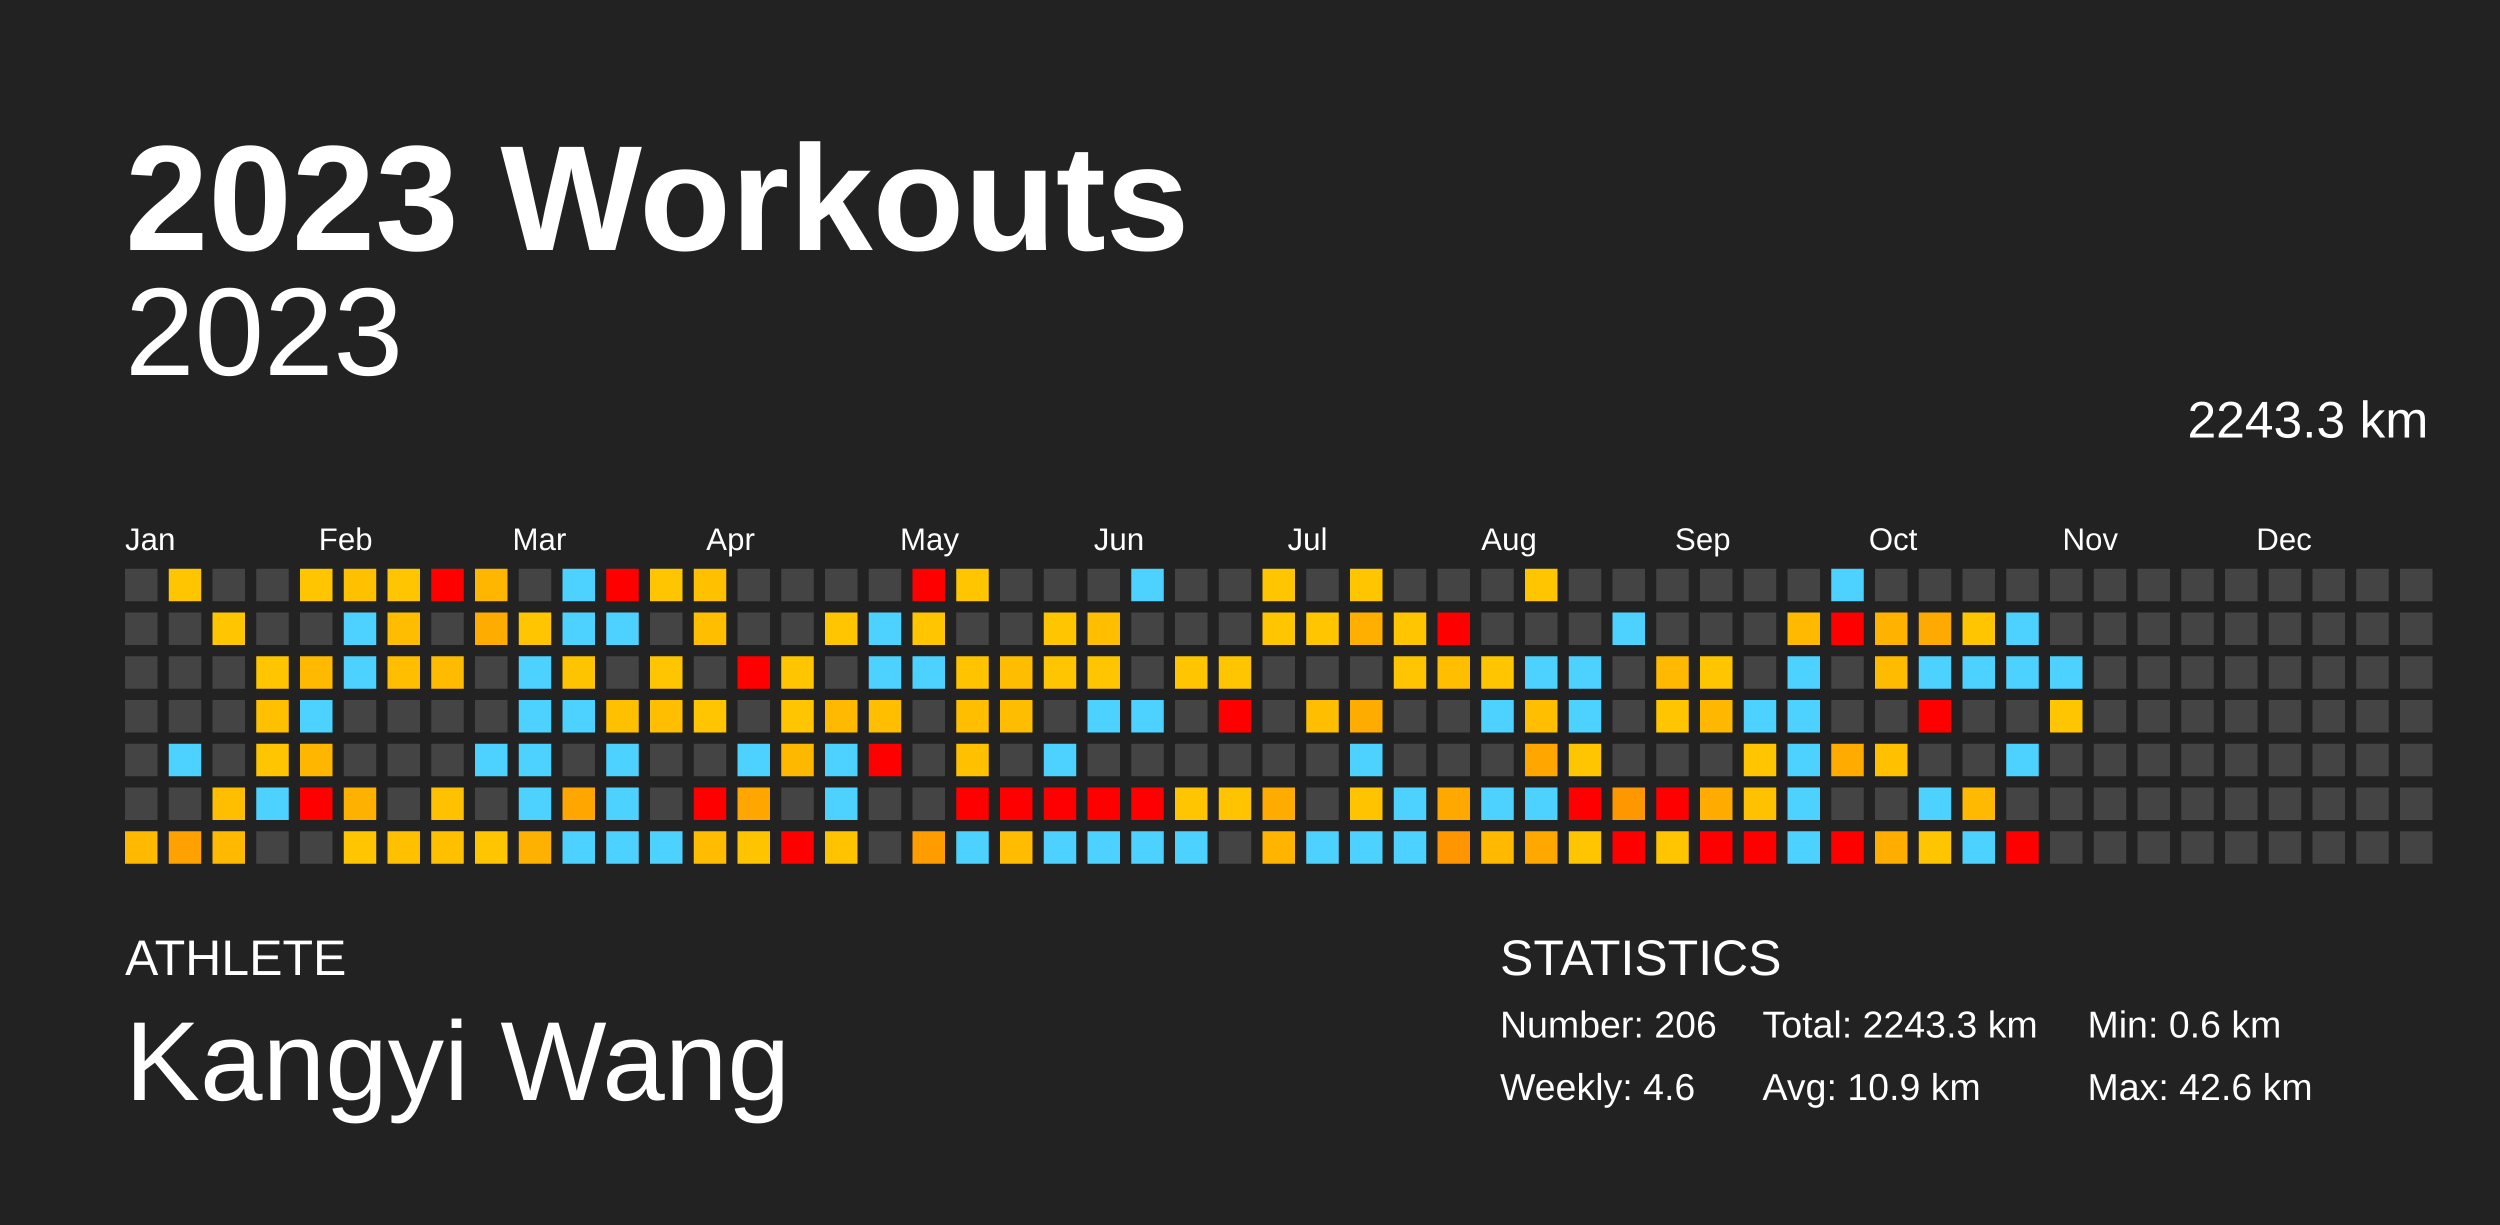
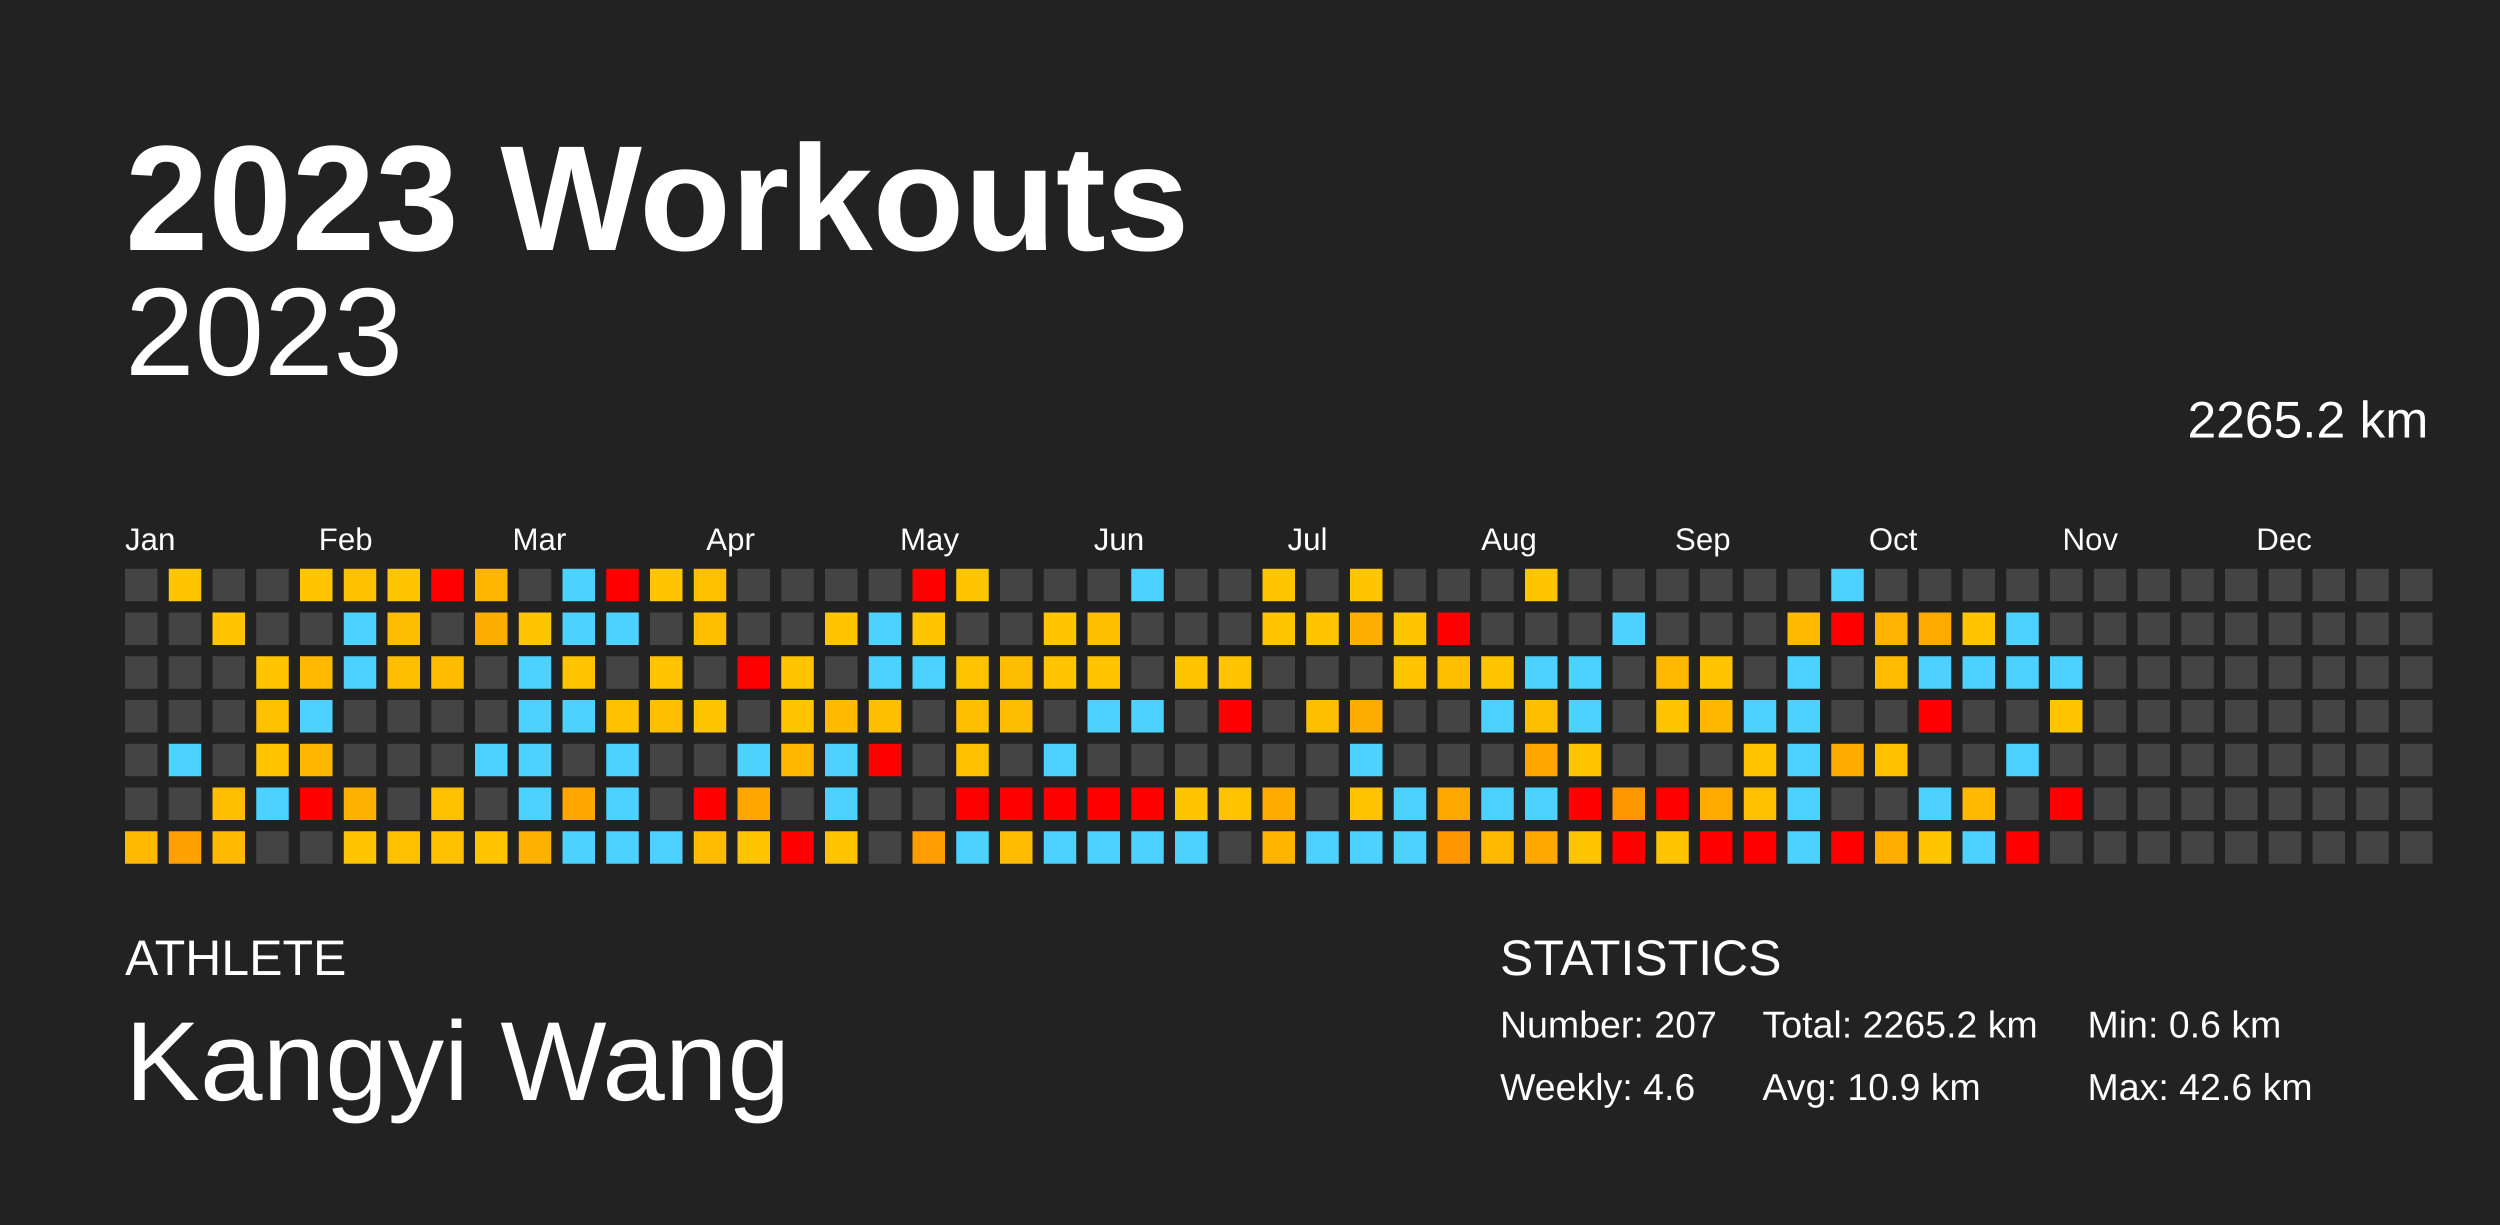
<svg xmlns="http://www.w3.org/2000/svg" baseProfile="full" height="98mm" version="1.1" viewBox="0,0,200,98" width="200mm">
  <defs />
  <rect fill="#222222" height="98" width="200" x="0" y="0" />
  <text fill="#FFFFFF" style="font-size:12px; font-family:Arial; font-weight:bold;" x="10" y="20">2023 Workouts</text>
  <text fill="#FFFFFF" style="font-size:4px; font-family:Arial" x="10" y="78">ATHLETE</text>
  <text fill="#FFFFFF" style="font-size:9px; font-family:Arial" x="10" y="88">Kangyi Wang</text>
  <text fill="#FFFFFF" style="font-size:4px; font-family:Arial" x="120" y="78">STATISTICS</text>
-   <text fill="#FFFFFF" style="font-size:3px; font-family:Arial" x="120" y="83">Number: 206</text>
+   <text fill="#FFFFFF" style="font-size:3px; font-family:Arial" x="120" y="83">Number: 207</text>
  <text fill="#FFFFFF" style="font-size:3px; font-family:Arial" x="120" y="88">Weekly: 4.6</text>
-   <text fill="#FFFFFF" style="font-size:3px; font-family:Arial" x="141" y="83">Total: 2243.3 km</text>
+   <text fill="#FFFFFF" style="font-size:3px; font-family:Arial" x="141" y="83">Total: 2265.2 km</text>
  <text fill="#FFFFFF" style="font-size:3px; font-family:Arial" x="141" y="88">Avg: 10.9 km</text>
  <text fill="#FFFFFF" style="font-size:3px; font-family:Arial" x="167" y="83">Min: 0.6 km</text>
  <text fill="#FFFFFF" style="font-size:3px; font-family:Arial" x="167" y="88">Max: 42.6 km</text>
  <text alignment-baseline="hanging" fill="#FFFFFF" style="font-size:10.0px; font-family:Arial;" x="10" y="30">2023</text>
-   <text alignment-baseline="hanging" fill="#FFFFFF" style="font-size:4.125px; font-family:Arial;" x="175" y="35">2243.3 km</text>
+   <text alignment-baseline="hanging" fill="#FFFFFF" style="font-size:4.125px; font-family:Arial;" x="175" y="35">2265.2 km</text>
  <text fill="#FFFFFF" style="font-size:2.5px; font-family:Arial" x="10.0" y="44">Jan</text>
  <text fill="#FFFFFF" style="font-size:2.5px; font-family:Arial" x="25.5" y="44">Feb</text>
  <text fill="#FFFFFF" style="font-size:2.5px; font-family:Arial" x="41.0" y="44">Mar</text>
  <text fill="#FFFFFF" style="font-size:2.5px; font-family:Arial" x="56.5" y="44">Apr</text>
  <text fill="#FFFFFF" style="font-size:2.5px; font-family:Arial" x="72.0" y="44">May</text>
  <text fill="#FFFFFF" style="font-size:2.5px; font-family:Arial" x="87.5" y="44">Jun</text>
  <text fill="#FFFFFF" style="font-size:2.5px; font-family:Arial" x="103.0" y="44">Jul</text>
  <text fill="#FFFFFF" style="font-size:2.5px; font-family:Arial" x="118.5" y="44">Aug</text>
  <text fill="#FFFFFF" style="font-size:2.5px; font-family:Arial" x="134.0" y="44">Sep</text>
  <text fill="#FFFFFF" style="font-size:2.5px; font-family:Arial" x="149.5" y="44">Oct</text>
  <text fill="#FFFFFF" style="font-size:2.5px; font-family:Arial" x="165.0" y="44">Nov</text>
  <text fill="#FFFFFF" style="font-size:2.5px; font-family:Arial" x="180.5" y="44">Dec</text>
  <rect fill="#444444" height="2.6" width="2.6" x="10.0" y="45.5" />
  <rect fill="#444444" height="2.6" width="2.6" x="10.0" y="49.0" />
  <rect fill="#444444" height="2.6" width="2.6" x="10.0" y="52.5" />
  <rect fill="#444444" height="2.6" width="2.6" x="10.0" y="56.0" />
  <rect fill="#444444" height="2.6" width="2.6" x="10.0" y="59.5" />
  <rect fill="#444444" height="2.6" width="2.6" x="10.0" y="63.0" />
  <rect fill="#ffba00" height="2.6" width="2.6" x="10.0" y="66.5" />
  <rect fill="#ffc600" height="2.6" width="2.6" x="13.5" y="45.5" />
  <rect fill="#444444" height="2.6" width="2.6" x="13.5" y="49.0" />
  <rect fill="#444444" height="2.6" width="2.6" x="13.5" y="52.5" />
  <rect fill="#444444" height="2.6" width="2.6" x="13.5" y="56.0" />
  <rect fill="#4dd2ff" height="2.6" width="2.6" x="13.5" y="59.5" />
  <rect fill="#444444" height="2.6" width="2.6" x="13.5" y="63.0" />
  <rect fill="#ffa100" height="2.6" width="2.6" x="13.5" y="66.5" />
  <rect fill="#444444" height="2.6" width="2.6" x="17.0" y="45.5" />
  <rect fill="#ffc600" height="2.6" width="2.6" x="17.0" y="49.0" />
  <rect fill="#444444" height="2.6" width="2.6" x="17.0" y="52.5" />
  <rect fill="#444444" height="2.6" width="2.6" x="17.0" y="56.0" />
  <rect fill="#444444" height="2.6" width="2.6" x="17.0" y="59.5" />
  <rect fill="#ffbf00" height="2.6" width="2.6" x="17.0" y="63.0" />
  <rect fill="#ffba00" height="2.6" width="2.6" x="17.0" y="66.5" />
  <rect fill="#444444" height="2.6" width="2.6" x="20.5" y="45.5" />
  <rect fill="#444444" height="2.6" width="2.6" x="20.5" y="49.0" />
  <rect fill="#ffc600" height="2.6" width="2.6" x="20.5" y="52.5" />
  <rect fill="#ffc000" height="2.6" width="2.6" x="20.5" y="56.0" />
  <rect fill="#ffc500" height="2.6" width="2.6" x="20.5" y="59.5" />
  <rect fill="#4dd2ff" height="2.6" width="2.6" x="20.5" y="63.0" />
  <rect fill="#444444" height="2.6" width="2.6" x="20.5" y="66.5" />
  <rect fill="#ffc600" height="2.6" width="2.6" x="24.0" y="45.5" />
  <rect fill="#444444" height="2.6" width="2.6" x="24.0" y="49.0" />
  <rect fill="#ffba00" height="2.6" width="2.6" x="24.0" y="52.5" />
  <rect fill="#4dd2ff" height="2.6" width="2.6" x="24.0" y="56.0" />
  <rect fill="#ffb600" height="2.6" width="2.6" x="24.0" y="59.5" />
  <rect fill="red" height="2.6" width="2.6" x="24.0" y="63.0" />
  <rect fill="#444444" height="2.6" width="2.6" x="24.0" y="66.5" />
  <rect fill="#ffc000" height="2.6" width="2.6" x="27.5" y="45.5" />
  <rect fill="#4dd2ff" height="2.6" width="2.6" x="27.5" y="49.0" />
  <rect fill="#4dd2ff" height="2.6" width="2.6" x="27.5" y="52.5" />
  <rect fill="#444444" height="2.6" width="2.6" x="27.5" y="56.0" />
  <rect fill="#444444" height="2.6" width="2.6" x="27.5" y="59.5" />
  <rect fill="#ffb100" height="2.6" width="2.6" x="27.5" y="63.0" />
  <rect fill="#ffc600" height="2.6" width="2.6" x="27.5" y="66.5" />
  <rect fill="#ffc500" height="2.6" width="2.6" x="31.0" y="45.5" />
  <rect fill="#ffbd00" height="2.6" width="2.6" x="31.0" y="49.0" />
  <rect fill="#ffbf00" height="2.6" width="2.6" x="31.0" y="52.5" />
  <rect fill="#444444" height="2.6" width="2.6" x="31.0" y="56.0" />
  <rect fill="#444444" height="2.6" width="2.6" x="31.0" y="59.5" />
  <rect fill="#444444" height="2.6" width="2.6" x="31.0" y="63.0" />
  <rect fill="#ffc000" height="2.6" width="2.6" x="31.0" y="66.5" />
  <rect fill="red" height="2.6" width="2.6" x="34.5" y="45.5" />
  <rect fill="#444444" height="2.6" width="2.6" x="34.5" y="49.0" />
  <rect fill="#ffbb00" height="2.6" width="2.6" x="34.5" y="52.5" />
  <rect fill="#444444" height="2.6" width="2.6" x="34.5" y="56.0" />
  <rect fill="#444444" height="2.6" width="2.6" x="34.5" y="59.5" />
  <rect fill="#ffc100" height="2.6" width="2.6" x="34.5" y="63.0" />
  <rect fill="#ffc000" height="2.6" width="2.6" x="34.5" y="66.5" />
  <rect fill="#ffb600" height="2.6" width="2.6" x="38.0" y="45.5" />
  <rect fill="#ffac00" height="2.6" width="2.6" x="38.0" y="49.0" />
  <rect fill="#444444" height="2.6" width="2.6" x="38.0" y="52.5" />
  <rect fill="#444444" height="2.6" width="2.6" x="38.0" y="56.0" />
  <rect fill="#4dd2ff" height="2.6" width="2.6" x="38.0" y="59.5" />
  <rect fill="#444444" height="2.6" width="2.6" x="38.0" y="63.0" />
  <rect fill="#ffc600" height="2.6" width="2.6" x="38.0" y="66.5" />
  <rect fill="#444444" height="2.6" width="2.6" x="41.5" y="45.5" />
  <rect fill="#ffc500" height="2.6" width="2.6" x="41.5" y="49.0" />
  <rect fill="#4dd2ff" height="2.6" width="2.6" x="41.5" y="52.5" />
  <rect fill="#4dd2ff" height="2.6" width="2.6" x="41.5" y="56.0" />
  <rect fill="#4dd2ff" height="2.6" width="2.6" x="41.5" y="59.5" />
  <rect fill="#4dd2ff" height="2.6" width="2.6" x="41.5" y="63.0" />
  <rect fill="#ffb100" height="2.6" width="2.6" x="41.5" y="66.5" />
  <rect fill="#4dd2ff" height="2.6" width="2.6" x="45.0" y="45.5" />
  <rect fill="#4dd2ff" height="2.6" width="2.6" x="45.0" y="49.0" />
  <rect fill="#ffc400" height="2.6" width="2.6" x="45.0" y="52.5" />
  <rect fill="#4dd2ff" height="2.6" width="2.6" x="45.0" y="56.0" />
  <rect fill="#444444" height="2.6" width="2.6" x="45.0" y="59.5" />
  <rect fill="#ffa700" height="2.6" width="2.6" x="45.0" y="63.0" />
  <rect fill="#4dd2ff" height="2.6" width="2.6" x="45.0" y="66.5" />
  <rect fill="red" height="2.6" width="2.6" x="48.5" y="45.5" />
  <rect fill="#4dd2ff" height="2.6" width="2.6" x="48.5" y="49.0" />
  <rect fill="#444444" height="2.6" width="2.6" x="48.5" y="52.5" />
  <rect fill="#ffc000" height="2.6" width="2.6" x="48.5" y="56.0" />
  <rect fill="#4dd2ff" height="2.6" width="2.6" x="48.5" y="59.5" />
  <rect fill="#4dd2ff" height="2.6" width="2.6" x="48.5" y="63.0" />
  <rect fill="#4dd2ff" height="2.6" width="2.6" x="48.5" y="66.5" />
  <rect fill="#ffc500" height="2.6" width="2.6" x="52.0" y="45.5" />
  <rect fill="#444444" height="2.6" width="2.6" x="52.0" y="49.0" />
  <rect fill="#ffc500" height="2.6" width="2.6" x="52.0" y="52.5" />
  <rect fill="#ffbe00" height="2.6" width="2.6" x="52.0" y="56.0" />
  <rect fill="#444444" height="2.6" width="2.6" x="52.0" y="59.5" />
  <rect fill="#444444" height="2.6" width="2.6" x="52.0" y="63.0" />
  <rect fill="#4dd2ff" height="2.6" width="2.6" x="52.0" y="66.5" />
  <rect fill="#ffc000" height="2.6" width="2.6" x="55.5" y="45.5" />
  <rect fill="#ffbf00" height="2.6" width="2.6" x="55.5" y="49.0" />
  <rect fill="#444444" height="2.6" width="2.6" x="55.5" y="52.5" />
  <rect fill="#ffc500" height="2.6" width="2.6" x="55.5" y="56.0" />
  <rect fill="#444444" height="2.6" width="2.6" x="55.5" y="59.5" />
  <rect fill="red" height="2.6" width="2.6" x="55.5" y="63.0" />
  <rect fill="#ffbc00" height="2.6" width="2.6" x="55.5" y="66.5" />
  <rect fill="#444444" height="2.6" width="2.6" x="59.0" y="45.5" />
  <rect fill="#444444" height="2.6" width="2.6" x="59.0" y="49.0" />
  <rect fill="red" height="2.6" width="2.6" x="59.0" y="52.5" />
  <rect fill="#444444" height="2.6" width="2.6" x="59.0" y="56.0" />
  <rect fill="#4dd2ff" height="2.6" width="2.6" x="59.0" y="59.5" />
  <rect fill="#ffa700" height="2.6" width="2.6" x="59.0" y="63.0" />
  <rect fill="#ffc400" height="2.6" width="2.6" x="59.0" y="66.5" />
  <rect fill="#444444" height="2.6" width="2.6" x="62.5" y="45.5" />
  <rect fill="#444444" height="2.6" width="2.6" x="62.5" y="49.0" />
  <rect fill="#ffc600" height="2.6" width="2.6" x="62.5" y="52.5" />
  <rect fill="#ffc600" height="2.6" width="2.6" x="62.5" y="56.0" />
  <rect fill="#ffb800" height="2.6" width="2.6" x="62.5" y="59.5" />
  <rect fill="#444444" height="2.6" width="2.6" x="62.5" y="63.0" />
  <rect fill="red" height="2.6" width="2.6" x="62.5" y="66.5" />
  <rect fill="#444444" height="2.6" width="2.6" x="66.0" y="45.5" />
  <rect fill="#ffc600" height="2.6" width="2.6" x="66.0" y="49.0" />
  <rect fill="#444444" height="2.6" width="2.6" x="66.0" y="52.5" />
  <rect fill="#ffba00" height="2.6" width="2.6" x="66.0" y="56.0" />
  <rect fill="#4dd2ff" height="2.6" width="2.6" x="66.0" y="59.5" />
  <rect fill="#4dd2ff" height="2.6" width="2.6" x="66.0" y="63.0" />
  <rect fill="#ffc300" height="2.6" width="2.6" x="66.0" y="66.5" />
  <rect fill="#444444" height="2.6" width="2.6" x="69.5" y="45.5" />
  <rect fill="#4dd2ff" height="2.6" width="2.6" x="69.5" y="49.0" />
  <rect fill="#4dd2ff" height="2.6" width="2.6" x="69.5" y="52.5" />
  <rect fill="#ffbe00" height="2.6" width="2.6" x="69.5" y="56.0" />
  <rect fill="red" height="2.6" width="2.6" x="69.5" y="59.5" />
  <rect fill="#444444" height="2.6" width="2.6" x="69.5" y="63.0" />
  <rect fill="#444444" height="2.6" width="2.6" x="69.5" y="66.5" />
  <rect fill="red" height="2.6" width="2.6" x="73.0" y="45.5" />
  <rect fill="#ffc600" height="2.6" width="2.6" x="73.0" y="49.0" />
  <rect fill="#4dd2ff" height="2.6" width="2.6" x="73.0" y="52.5" />
  <rect fill="#444444" height="2.6" width="2.6" x="73.0" y="56.0" />
  <rect fill="#444444" height="2.6" width="2.6" x="73.0" y="59.5" />
  <rect fill="#444444" height="2.6" width="2.6" x="73.0" y="63.0" />
  <rect fill="#ff9d00" height="2.6" width="2.6" x="73.0" y="66.5" />
  <rect fill="#ffc600" height="2.6" width="2.6" x="76.5" y="45.5" />
  <rect fill="#444444" height="2.6" width="2.6" x="76.5" y="49.0" />
  <rect fill="#ffc300" height="2.6" width="2.6" x="76.5" y="52.5" />
  <rect fill="#ffbe00" height="2.6" width="2.6" x="76.5" y="56.0" />
  <rect fill="#ffc000" height="2.6" width="2.6" x="76.5" y="59.5" />
  <rect fill="red" height="2.6" width="2.6" x="76.5" y="63.0" />
  <rect fill="#4dd2ff" height="2.6" width="2.6" x="76.5" y="66.5" />
  <rect fill="#444444" height="2.6" width="2.6" x="80.0" y="45.5" />
  <rect fill="#444444" height="2.6" width="2.6" x="80.0" y="49.0" />
  <rect fill="#ffbd00" height="2.6" width="2.6" x="80.0" y="52.5" />
  <rect fill="#ffbd00" height="2.6" width="2.6" x="80.0" y="56.0" />
  <rect fill="#444444" height="2.6" width="2.6" x="80.0" y="59.5" />
  <rect fill="red" height="2.6" width="2.6" x="80.0" y="63.0" />
  <rect fill="#ffbc00" height="2.6" width="2.6" x="80.0" y="66.5" />
  <rect fill="#444444" height="2.6" width="2.6" x="83.5" y="45.5" />
  <rect fill="#ffc600" height="2.6" width="2.6" x="83.5" y="49.0" />
  <rect fill="#ffc500" height="2.6" width="2.6" x="83.5" y="52.5" />
  <rect fill="#444444" height="2.6" width="2.6" x="83.5" y="56.0" />
  <rect fill="#4dd2ff" height="2.6" width="2.6" x="83.5" y="59.5" />
  <rect fill="red" height="2.6" width="2.6" x="83.5" y="63.0" />
  <rect fill="#4dd2ff" height="2.6" width="2.6" x="83.5" y="66.5" />
  <rect fill="#444444" height="2.6" width="2.6" x="87.0" y="45.5" />
  <rect fill="#ffbf00" height="2.6" width="2.6" x="87.0" y="49.0" />
  <rect fill="#ffc500" height="2.6" width="2.6" x="87.0" y="52.5" />
  <rect fill="#4dd2ff" height="2.6" width="2.6" x="87.0" y="56.0" />
  <rect fill="#444444" height="2.6" width="2.6" x="87.0" y="59.5" />
  <rect fill="red" height="2.6" width="2.6" x="87.0" y="63.0" />
  <rect fill="#4dd2ff" height="2.6" width="2.6" x="87.0" y="66.5" />
  <rect fill="#4dd2ff" height="2.6" width="2.6" x="90.5" y="45.5" />
  <rect fill="#444444" height="2.6" width="2.6" x="90.5" y="49.0" />
  <rect fill="#444444" height="2.6" width="2.6" x="90.5" y="52.5" />
  <rect fill="#4dd2ff" height="2.6" width="2.6" x="90.5" y="56.0" />
  <rect fill="#444444" height="2.6" width="2.6" x="90.5" y="59.5" />
  <rect fill="red" height="2.6" width="2.6" x="90.5" y="63.0" />
  <rect fill="#4dd2ff" height="2.6" width="2.6" x="90.5" y="66.5" />
  <rect fill="#444444" height="2.6" width="2.6" x="94.0" y="45.5" />
  <rect fill="#444444" height="2.6" width="2.6" x="94.0" y="49.0" />
  <rect fill="#ffc600" height="2.6" width="2.6" x="94.0" y="52.5" />
  <rect fill="#444444" height="2.6" width="2.6" x="94.0" y="56.0" />
  <rect fill="#444444" height="2.6" width="2.6" x="94.0" y="59.5" />
  <rect fill="#ffc500" height="2.6" width="2.6" x="94.0" y="63.0" />
  <rect fill="#4dd2ff" height="2.6" width="2.6" x="94.0" y="66.5" />
  <rect fill="#444444" height="2.6" width="2.6" x="97.5" y="45.5" />
  <rect fill="#444444" height="2.6" width="2.6" x="97.5" y="49.0" />
  <rect fill="#ffc600" height="2.6" width="2.6" x="97.5" y="52.5" />
  <rect fill="red" height="2.6" width="2.6" x="97.5" y="56.0" />
  <rect fill="#444444" height="2.6" width="2.6" x="97.5" y="59.5" />
  <rect fill="#ffc300" height="2.6" width="2.6" x="97.5" y="63.0" />
  <rect fill="#444444" height="2.6" width="2.6" x="97.5" y="66.5" />
  <rect fill="#ffc600" height="2.6" width="2.6" x="101.0" y="45.5" />
  <rect fill="#ffc600" height="2.6" width="2.6" x="101.0" y="49.0" />
  <rect fill="#444444" height="2.6" width="2.6" x="101.0" y="52.5" />
  <rect fill="#444444" height="2.6" width="2.6" x="101.0" y="56.0" />
  <rect fill="#444444" height="2.6" width="2.6" x="101.0" y="59.5" />
  <rect fill="#ffab00" height="2.6" width="2.6" x="101.0" y="63.0" />
  <rect fill="#ffb400" height="2.6" width="2.6" x="101.0" y="66.5" />
  <rect fill="#444444" height="2.6" width="2.6" x="104.5" y="45.5" />
  <rect fill="#ffc600" height="2.6" width="2.6" x="104.5" y="49.0" />
  <rect fill="#444444" height="2.6" width="2.6" x="104.5" y="52.5" />
  <rect fill="#ffbf00" height="2.6" width="2.6" x="104.5" y="56.0" />
  <rect fill="#444444" height="2.6" width="2.6" x="104.5" y="59.5" />
  <rect fill="#444444" height="2.6" width="2.6" x="104.5" y="63.0" />
  <rect fill="#4dd2ff" height="2.6" width="2.6" x="104.5" y="66.5" />
  <rect fill="#ffc600" height="2.6" width="2.6" x="108.0" y="45.5" />
  <rect fill="#ffaf00" height="2.6" width="2.6" x="108.0" y="49.0" />
  <rect fill="#444444" height="2.6" width="2.6" x="108.0" y="52.5" />
  <rect fill="#ffac00" height="2.6" width="2.6" x="108.0" y="56.0" />
  <rect fill="#4dd2ff" height="2.6" width="2.6" x="108.0" y="59.5" />
  <rect fill="#ffc300" height="2.6" width="2.6" x="108.0" y="63.0" />
  <rect fill="#4dd2ff" height="2.6" width="2.6" x="108.0" y="66.5" />
  <rect fill="#444444" height="2.6" width="2.6" x="111.5" y="45.5" />
  <rect fill="#ffc600" height="2.6" width="2.6" x="111.5" y="49.0" />
  <rect fill="#ffc500" height="2.6" width="2.6" x="111.5" y="52.5" />
  <rect fill="#444444" height="2.6" width="2.6" x="111.5" y="56.0" />
  <rect fill="#444444" height="2.6" width="2.6" x="111.5" y="59.5" />
  <rect fill="#4dd2ff" height="2.6" width="2.6" x="111.5" y="63.0" />
  <rect fill="#4dd2ff" height="2.6" width="2.6" x="111.5" y="66.5" />
  <rect fill="#444444" height="2.6" width="2.6" x="115.0" y="45.5" />
  <rect fill="red" height="2.6" width="2.6" x="115.0" y="49.0" />
  <rect fill="#ffbe00" height="2.6" width="2.6" x="115.0" y="52.5" />
  <rect fill="#444444" height="2.6" width="2.6" x="115.0" y="56.0" />
  <rect fill="#444444" height="2.6" width="2.6" x="115.0" y="59.5" />
  <rect fill="#ffa800" height="2.6" width="2.6" x="115.0" y="63.0" />
  <rect fill="#ff9600" height="2.6" width="2.6" x="115.0" y="66.5" />
  <rect fill="#444444" height="2.6" width="2.6" x="118.5" y="45.5" />
  <rect fill="#444444" height="2.6" width="2.6" x="118.5" y="49.0" />
  <rect fill="#ffc600" height="2.6" width="2.6" x="118.5" y="52.5" />
  <rect fill="#4dd2ff" height="2.6" width="2.6" x="118.5" y="56.0" />
  <rect fill="#444444" height="2.6" width="2.6" x="118.5" y="59.5" />
  <rect fill="#4dd2ff" height="2.6" width="2.6" x="118.5" y="63.0" />
  <rect fill="#ffba00" height="2.6" width="2.6" x="118.5" y="66.5" />
  <rect fill="#ffc600" height="2.6" width="2.6" x="122.0" y="45.5" />
  <rect fill="#444444" height="2.6" width="2.6" x="122.0" y="49.0" />
  <rect fill="#4dd2ff" height="2.6" width="2.6" x="122.0" y="52.5" />
  <rect fill="#ffbf00" height="2.6" width="2.6" x="122.0" y="56.0" />
  <rect fill="#ffa700" height="2.6" width="2.6" x="122.0" y="59.5" />
  <rect fill="#4dd2ff" height="2.6" width="2.6" x="122.0" y="63.0" />
  <rect fill="#ffa900" height="2.6" width="2.6" x="122.0" y="66.5" />
  <rect fill="#444444" height="2.6" width="2.6" x="125.5" y="45.5" />
  <rect fill="#444444" height="2.6" width="2.6" x="125.5" y="49.0" />
  <rect fill="#4dd2ff" height="2.6" width="2.6" x="125.5" y="52.5" />
  <rect fill="#4dd2ff" height="2.6" width="2.6" x="125.5" y="56.0" />
  <rect fill="#ffc600" height="2.6" width="2.6" x="125.5" y="59.5" />
  <rect fill="red" height="2.6" width="2.6" x="125.5" y="63.0" />
  <rect fill="#ffc500" height="2.6" width="2.6" x="125.5" y="66.5" />
  <rect fill="#444444" height="2.6" width="2.6" x="129.0" y="45.5" />
  <rect fill="#4dd2ff" height="2.6" width="2.6" x="129.0" y="49.0" />
  <rect fill="#444444" height="2.6" width="2.6" x="129.0" y="52.5" />
  <rect fill="#444444" height="2.6" width="2.6" x="129.0" y="56.0" />
  <rect fill="#444444" height="2.6" width="2.6" x="129.0" y="59.5" />
  <rect fill="#ff9700" height="2.6" width="2.6" x="129.0" y="63.0" />
  <rect fill="red" height="2.6" width="2.6" x="129.0" y="66.5" />
  <rect fill="#444444" height="2.6" width="2.6" x="132.5" y="45.5" />
  <rect fill="#444444" height="2.6" width="2.6" x="132.5" y="49.0" />
  <rect fill="#ffb900" height="2.6" width="2.6" x="132.5" y="52.5" />
  <rect fill="#ffc600" height="2.6" width="2.6" x="132.5" y="56.0" />
  <rect fill="#444444" height="2.6" width="2.6" x="132.5" y="59.5" />
  <rect fill="red" height="2.6" width="2.6" x="132.5" y="63.0" />
  <rect fill="#ffc500" height="2.6" width="2.6" x="132.5" y="66.5" />
  <rect fill="#444444" height="2.6" width="2.6" x="136.0" y="45.5" />
  <rect fill="#444444" height="2.6" width="2.6" x="136.0" y="49.0" />
  <rect fill="#ffc600" height="2.6" width="2.6" x="136.0" y="52.5" />
  <rect fill="#ffb700" height="2.6" width="2.6" x="136.0" y="56.0" />
  <rect fill="#444444" height="2.6" width="2.6" x="136.0" y="59.5" />
  <rect fill="#ffab00" height="2.6" width="2.6" x="136.0" y="63.0" />
  <rect fill="red" height="2.6" width="2.6" x="136.0" y="66.5" />
  <rect fill="#444444" height="2.6" width="2.6" x="139.5" y="45.5" />
  <rect fill="#444444" height="2.6" width="2.6" x="139.5" y="49.0" />
  <rect fill="#444444" height="2.6" width="2.6" x="139.5" y="52.5" />
  <rect fill="#4dd2ff" height="2.6" width="2.6" x="139.5" y="56.0" />
  <rect fill="#ffc600" height="2.6" width="2.6" x="139.5" y="59.5" />
  <rect fill="#ffc100" height="2.6" width="2.6" x="139.5" y="63.0" />
  <rect fill="red" height="2.6" width="2.6" x="139.5" y="66.5" />
  <rect fill="#444444" height="2.6" width="2.6" x="143.0" y="45.5" />
  <rect fill="#ffba00" height="2.6" width="2.6" x="143.0" y="49.0" />
  <rect fill="#4dd2ff" height="2.6" width="2.6" x="143.0" y="52.5" />
  <rect fill="#4dd2ff" height="2.6" width="2.6" x="143.0" y="56.0" />
  <rect fill="#4dd2ff" height="2.6" width="2.6" x="143.0" y="59.5" />
  <rect fill="#4dd2ff" height="2.6" width="2.6" x="143.0" y="63.0" />
  <rect fill="#4dd2ff" height="2.6" width="2.6" x="143.0" y="66.5" />
  <rect fill="#4dd2ff" height="2.6" width="2.6" x="146.5" y="45.5" />
  <rect fill="red" height="2.6" width="2.6" x="146.5" y="49.0" />
  <rect fill="#444444" height="2.6" width="2.6" x="146.5" y="52.5" />
  <rect fill="#444444" height="2.6" width="2.6" x="146.5" y="56.0" />
  <rect fill="#ffab00" height="2.6" width="2.6" x="146.5" y="59.5" />
  <rect fill="#444444" height="2.6" width="2.6" x="146.5" y="63.0" />
  <rect fill="red" height="2.6" width="2.6" x="146.5" y="66.5" />
  <rect fill="#444444" height="2.6" width="2.6" x="150.0" y="45.5" />
  <rect fill="#ffb300" height="2.6" width="2.6" x="150.0" y="49.0" />
  <rect fill="#ffbb00" height="2.6" width="2.6" x="150.0" y="52.5" />
  <rect fill="#444444" height="2.6" width="2.6" x="150.0" y="56.0" />
  <rect fill="#ffc000" height="2.6" width="2.6" x="150.0" y="59.5" />
  <rect fill="#444444" height="2.6" width="2.6" x="150.0" y="63.0" />
  <rect fill="#ffae00" height="2.6" width="2.6" x="150.0" y="66.5" />
  <rect fill="#444444" height="2.6" width="2.6" x="153.5" y="45.5" />
  <rect fill="#ffaa00" height="2.6" width="2.6" x="153.5" y="49.0" />
  <rect fill="#4dd2ff" height="2.6" width="2.6" x="153.5" y="52.5" />
  <rect fill="red" height="2.6" width="2.6" x="153.5" y="56.0" />
  <rect fill="#444444" height="2.6" width="2.6" x="153.5" y="59.5" />
  <rect fill="#4dd2ff" height="2.6" width="2.6" x="153.5" y="63.0" />
  <rect fill="#ffc600" height="2.6" width="2.6" x="153.5" y="66.5" />
  <rect fill="#444444" height="2.6" width="2.6" x="157.0" y="45.5" />
  <rect fill="#ffc500" height="2.6" width="2.6" x="157.0" y="49.0" />
  <rect fill="#4dd2ff" height="2.6" width="2.6" x="157.0" y="52.5" />
  <rect fill="#444444" height="2.6" width="2.6" x="157.0" y="56.0" />
  <rect fill="#444444" height="2.6" width="2.6" x="157.0" y="59.5" />
  <rect fill="#ffb900" height="2.6" width="2.6" x="157.0" y="63.0" />
  <rect fill="#4dd2ff" height="2.6" width="2.6" x="157.0" y="66.5" />
  <rect fill="#444444" height="2.6" width="2.6" x="160.5" y="45.5" />
  <rect fill="#4dd2ff" height="2.6" width="2.6" x="160.5" y="49.0" />
  <rect fill="#4dd2ff" height="2.6" width="2.6" x="160.5" y="52.5" />
  <rect fill="#444444" height="2.6" width="2.6" x="160.5" y="56.0" />
  <rect fill="#4dd2ff" height="2.6" width="2.6" x="160.5" y="59.5" />
  <rect fill="#444444" height="2.6" width="2.6" x="160.5" y="63.0" />
  <rect fill="red" height="2.6" width="2.6" x="160.5" y="66.5" />
  <rect fill="#444444" height="2.6" width="2.6" x="164.0" y="45.5" />
  <rect fill="#444444" height="2.6" width="2.6" x="164.0" y="49.0" />
  <rect fill="#4dd2ff" height="2.6" width="2.6" x="164.0" y="52.5" />
  <rect fill="#ffc600" height="2.6" width="2.6" x="164.0" y="56.0" />
  <rect fill="#444444" height="2.6" width="2.6" x="164.0" y="59.5" />
-   <rect fill="#444444" height="2.6" width="2.6" x="164.0" y="63.0" />
+   <rect fill="red" height="2.6" width="2.6" x="164.0" y="63.0" />
  <rect fill="#444444" height="2.6" width="2.6" x="164.0" y="66.5" />
  <rect fill="#444444" height="2.6" width="2.6" x="167.5" y="45.5" />
  <rect fill="#444444" height="2.6" width="2.6" x="167.5" y="49.0" />
  <rect fill="#444444" height="2.6" width="2.6" x="167.5" y="52.5" />
  <rect fill="#444444" height="2.6" width="2.6" x="167.5" y="56.0" />
  <rect fill="#444444" height="2.6" width="2.6" x="167.5" y="59.5" />
  <rect fill="#444444" height="2.6" width="2.6" x="167.5" y="63.0" />
  <rect fill="#444444" height="2.6" width="2.6" x="167.5" y="66.5" />
  <rect fill="#444444" height="2.6" width="2.6" x="171.0" y="45.5" />
  <rect fill="#444444" height="2.6" width="2.6" x="171.0" y="49.0" />
  <rect fill="#444444" height="2.6" width="2.6" x="171.0" y="52.5" />
  <rect fill="#444444" height="2.6" width="2.6" x="171.0" y="56.0" />
  <rect fill="#444444" height="2.6" width="2.6" x="171.0" y="59.5" />
  <rect fill="#444444" height="2.6" width="2.6" x="171.0" y="63.0" />
  <rect fill="#444444" height="2.6" width="2.6" x="171.0" y="66.5" />
  <rect fill="#444444" height="2.6" width="2.6" x="174.5" y="45.5" />
  <rect fill="#444444" height="2.6" width="2.6" x="174.5" y="49.0" />
  <rect fill="#444444" height="2.6" width="2.6" x="174.5" y="52.5" />
  <rect fill="#444444" height="2.6" width="2.6" x="174.5" y="56.0" />
  <rect fill="#444444" height="2.6" width="2.6" x="174.5" y="59.5" />
  <rect fill="#444444" height="2.6" width="2.6" x="174.5" y="63.0" />
  <rect fill="#444444" height="2.6" width="2.6" x="174.5" y="66.5" />
  <rect fill="#444444" height="2.6" width="2.6" x="178.0" y="45.5" />
  <rect fill="#444444" height="2.6" width="2.6" x="178.0" y="49.0" />
  <rect fill="#444444" height="2.6" width="2.6" x="178.0" y="52.5" />
  <rect fill="#444444" height="2.6" width="2.6" x="178.0" y="56.0" />
  <rect fill="#444444" height="2.6" width="2.6" x="178.0" y="59.5" />
  <rect fill="#444444" height="2.6" width="2.6" x="178.0" y="63.0" />
  <rect fill="#444444" height="2.6" width="2.6" x="178.0" y="66.5" />
  <rect fill="#444444" height="2.6" width="2.6" x="181.5" y="45.5" />
  <rect fill="#444444" height="2.6" width="2.6" x="181.5" y="49.0" />
  <rect fill="#444444" height="2.6" width="2.6" x="181.5" y="52.5" />
  <rect fill="#444444" height="2.6" width="2.6" x="181.5" y="56.0" />
  <rect fill="#444444" height="2.6" width="2.6" x="181.5" y="59.5" />
  <rect fill="#444444" height="2.6" width="2.6" x="181.5" y="63.0" />
  <rect fill="#444444" height="2.6" width="2.6" x="181.5" y="66.5" />
  <rect fill="#444444" height="2.6" width="2.6" x="185.0" y="45.5" />
  <rect fill="#444444" height="2.6" width="2.6" x="185.0" y="49.0" />
  <rect fill="#444444" height="2.6" width="2.6" x="185.0" y="52.5" />
  <rect fill="#444444" height="2.6" width="2.6" x="185.0" y="56.0" />
  <rect fill="#444444" height="2.6" width="2.6" x="185.0" y="59.5" />
  <rect fill="#444444" height="2.6" width="2.6" x="185.0" y="63.0" />
  <rect fill="#444444" height="2.6" width="2.6" x="185.0" y="66.5" />
  <rect fill="#444444" height="2.6" width="2.6" x="188.5" y="45.5" />
  <rect fill="#444444" height="2.6" width="2.6" x="188.5" y="49.0" />
  <rect fill="#444444" height="2.6" width="2.6" x="188.5" y="52.5" />
  <rect fill="#444444" height="2.6" width="2.6" x="188.5" y="56.0" />
  <rect fill="#444444" height="2.6" width="2.6" x="188.5" y="59.5" />
  <rect fill="#444444" height="2.6" width="2.6" x="188.5" y="63.0" />
  <rect fill="#444444" height="2.6" width="2.6" x="188.5" y="66.5" />
  <rect fill="#444444" height="2.6" width="2.6" x="192.0" y="45.5" />
  <rect fill="#444444" height="2.6" width="2.6" x="192.0" y="49.0" />
  <rect fill="#444444" height="2.6" width="2.6" x="192.0" y="52.5" />
  <rect fill="#444444" height="2.6" width="2.6" x="192.0" y="56.0" />
  <rect fill="#444444" height="2.6" width="2.6" x="192.0" y="59.5" />
  <rect fill="#444444" height="2.6" width="2.6" x="192.0" y="63.0" />
  <rect fill="#444444" height="2.6" width="2.6" x="192.0" y="66.5" />
</svg>
